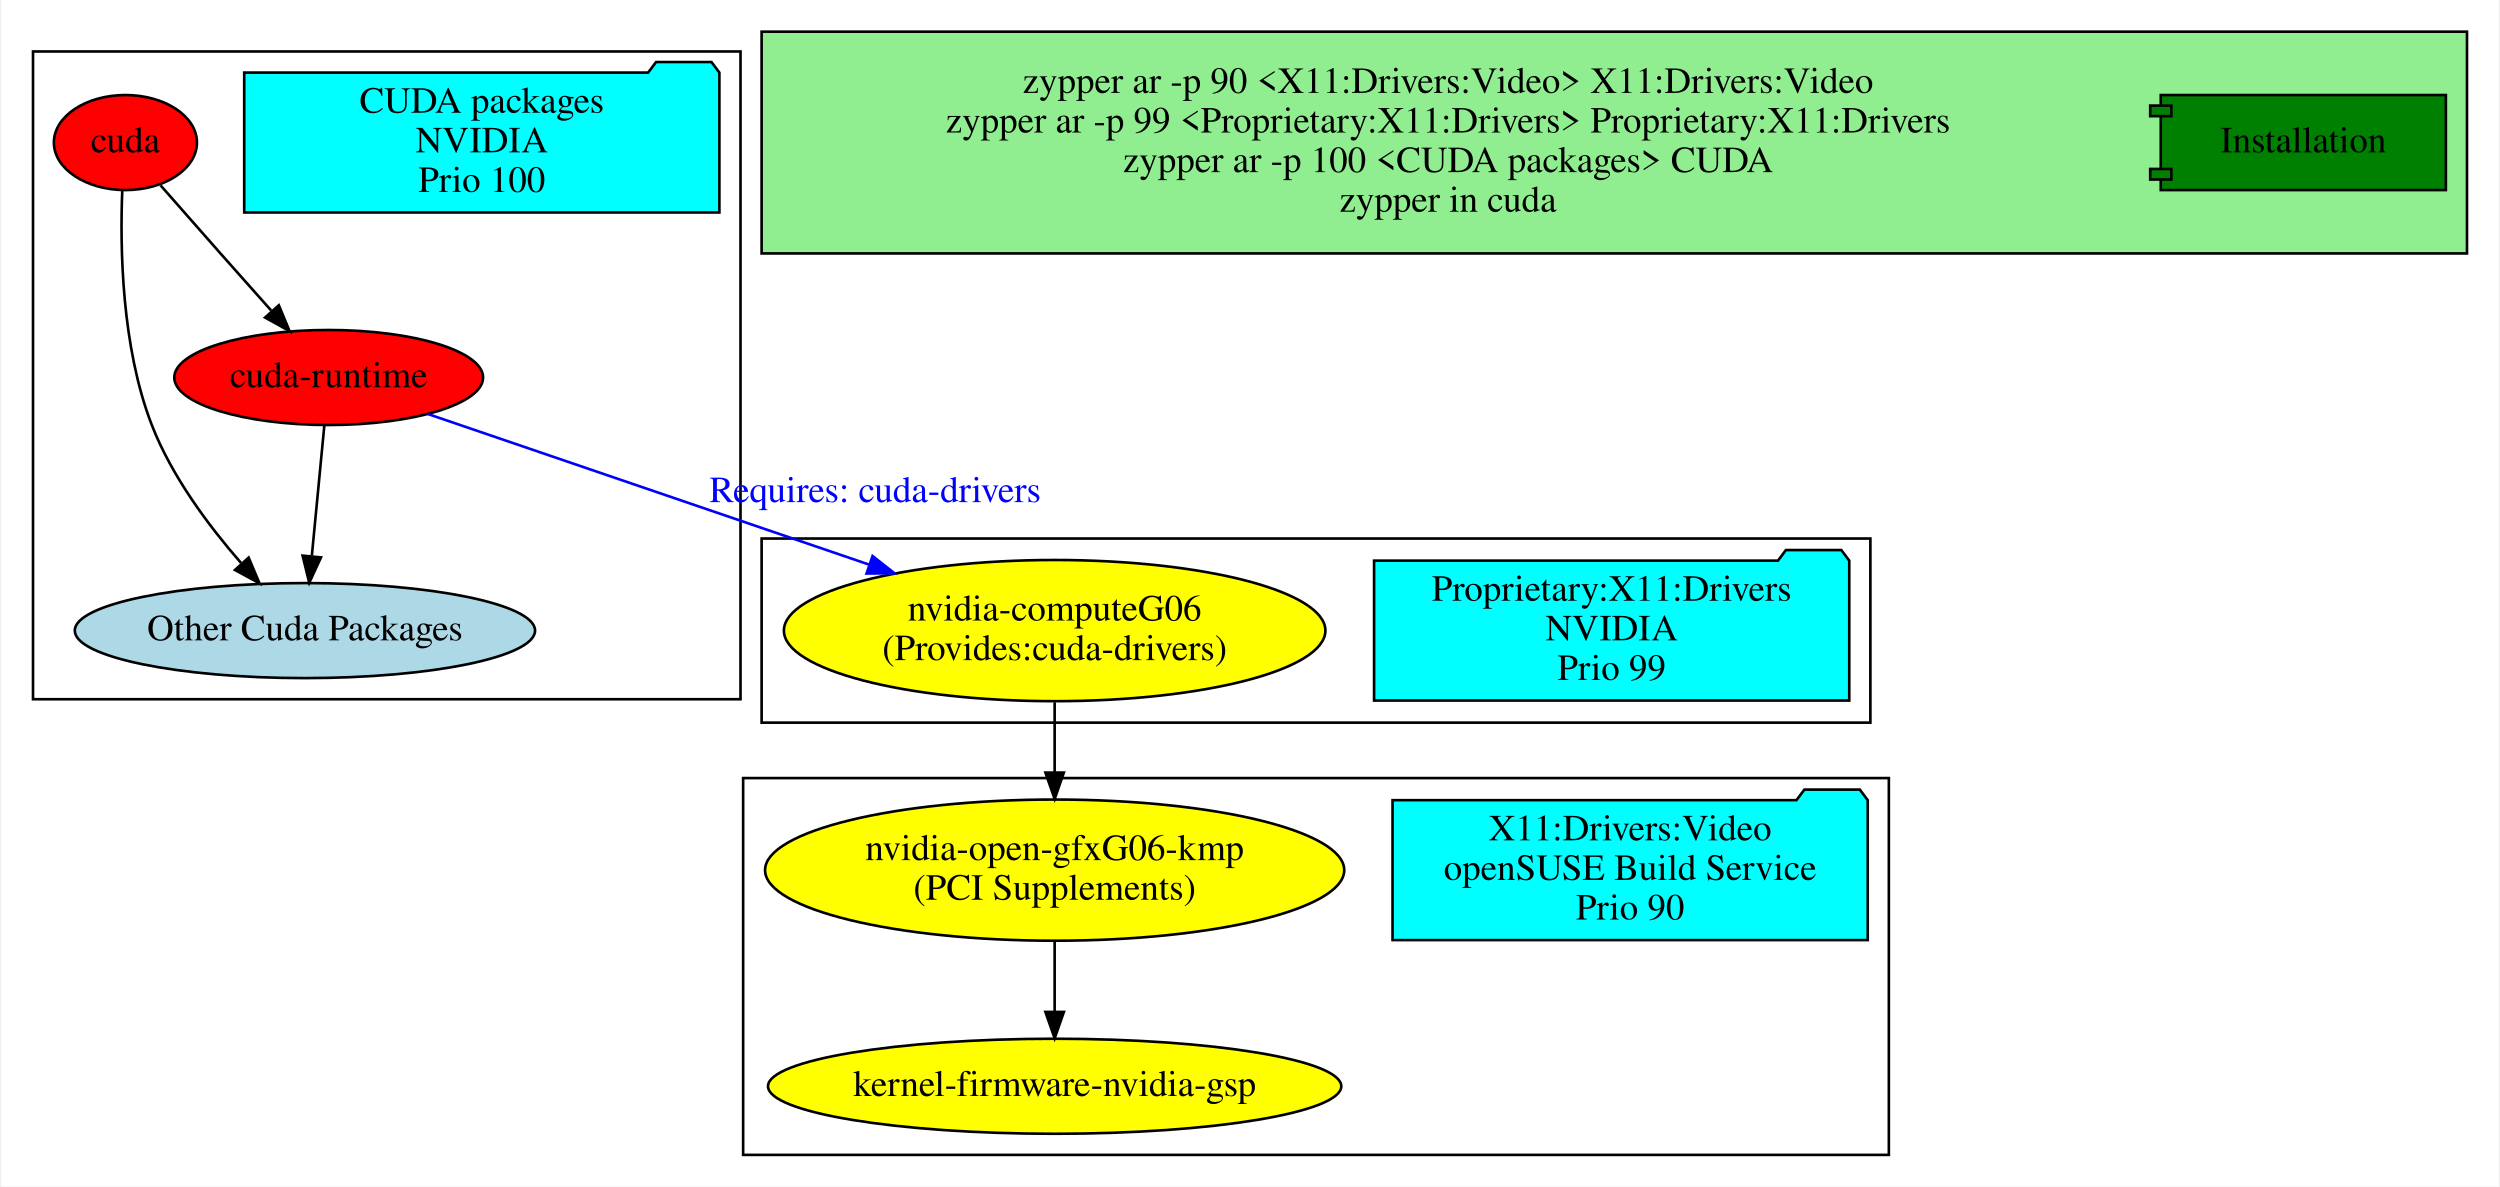
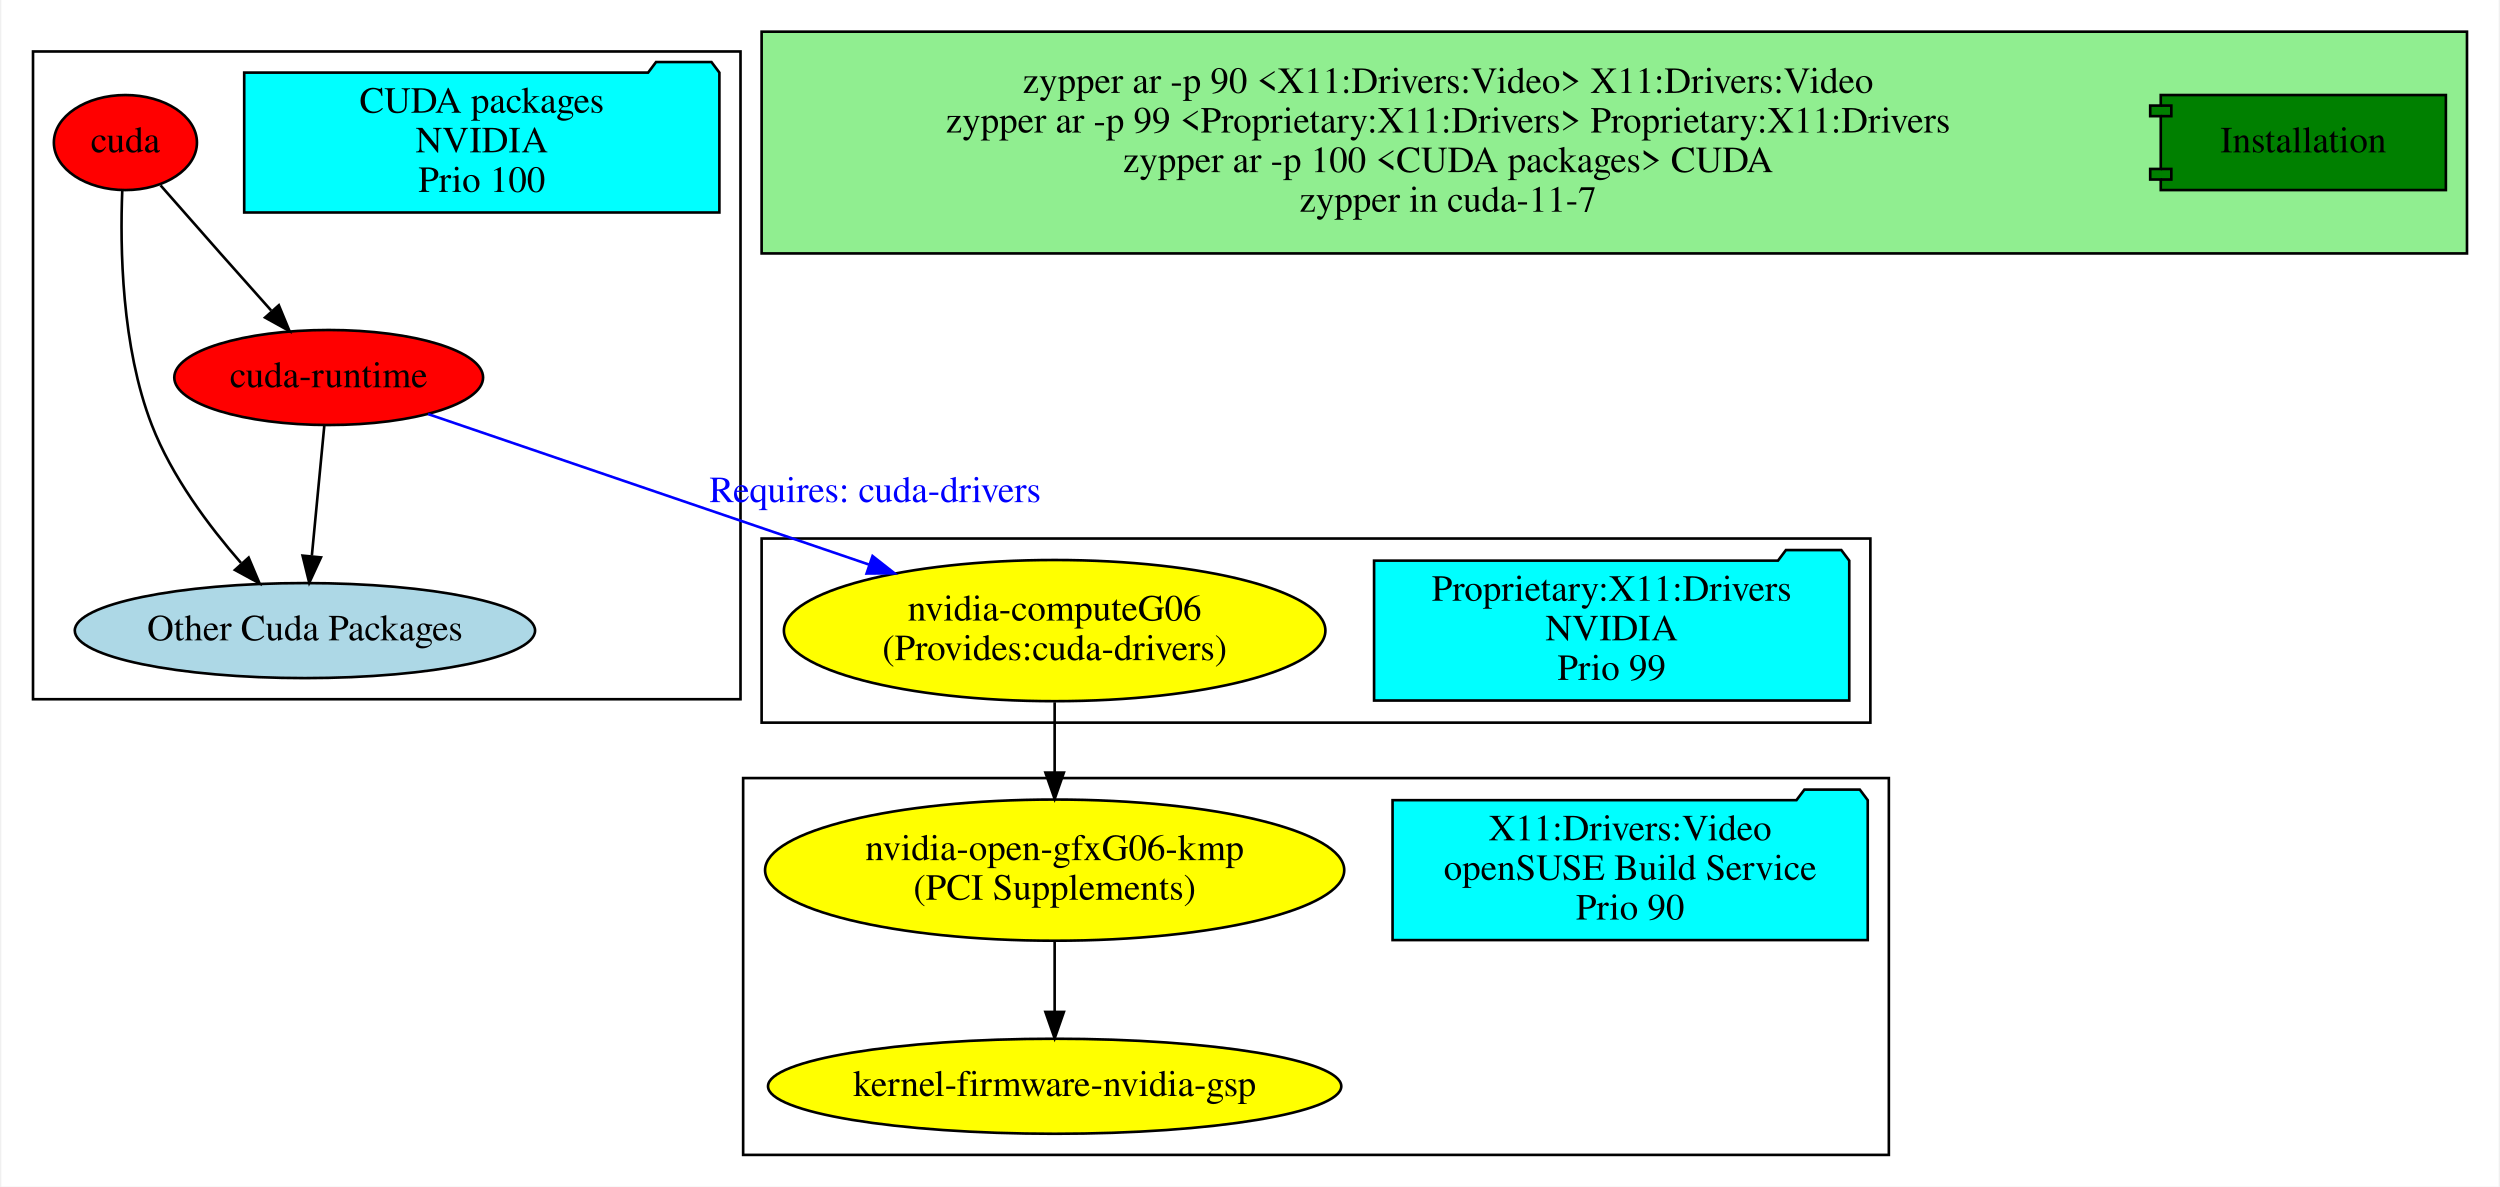
<svg xmlns="http://www.w3.org/2000/svg" width="946pt" height="449pt" viewBox="0.00 0.00 946.00 449.48">
  <g id="graph0" class="graph" transform="scale(1 1) rotate(0) translate(4 445.48)">
    <polygon fill="white" stroke="transparent" points="-4,4 -4,-445.48 942,-445.48 942,4 -4,4" />
    <g id="clust1" class="cluster">
      <polygon fill="none" stroke="black" points="8,-180.61 8,-425.98 276,-425.98 276,-180.61 8,-180.61" />
    </g>
    <g id="clust2" class="cluster">
      <polygon fill="none" stroke="black" points="284,-171.74 284,-241.48 704,-241.48 704,-171.74 284,-171.74" />
    </g>
    <g id="clust3" class="cluster">
      <polygon fill="none" stroke="black" points="277,-8 277,-150.74 711,-150.74 711,-8 277,-8" />
    </g>
    <g id="clust4" class="cluster">
      <polygon fill="lightgreen" stroke="black" points="284,-349.48 284,-433.48 930,-433.48 930,-349.48 284,-349.48" />
    </g>
    <g id="node1" class="node">
      <polygon fill="aqua" stroke="black" points="268,-417.98 265,-421.98 244,-421.98 241,-417.98 88,-417.98 88,-364.98 268,-364.98 268,-417.98" />
      <text text-anchor="middle" x="178" y="-402.78" font-family="Times,serif" font-size="14.00">CUDA packages</text>
      <text text-anchor="middle" x="178" y="-387.78" font-family="Times,serif" font-size="14.00">NVIDIA</text>
      <text text-anchor="middle" x="178" y="-372.78" font-family="Times,serif" font-size="14.00"> Prio 100</text>
    </g>
    <g id="node2" class="node">
      <ellipse fill="red" stroke="black" cx="43" cy="-391.48" rx="27.1" ry="18" />
      <text text-anchor="middle" x="43" y="-387.78" font-family="Times,serif" font-size="14.00">cuda</text>
    </g>
    <g id="node3" class="node">
      <ellipse fill="red" stroke="black" cx="120" cy="-302.48" rx="58.49" ry="18" />
      <text text-anchor="middle" x="120" y="-298.78" font-family="Times,serif" font-size="14.00">cuda-runtime</text>
    </g>
    <g id="edge1" class="edge">
      <path fill="none" stroke="black" d="M56.31,-375.27C63.09,-367.53 71.47,-357.99 79,-349.48 85.22,-342.45 91.98,-334.84 98.2,-327.88" />
      <polygon fill="black" stroke="black" points="101.12,-329.85 105.17,-320.06 95.9,-325.19 101.12,-329.85" />
    </g>
    <g id="node4" class="node">
      <ellipse fill="lightblue" stroke="black" cx="111" cy="-206.61" rx="87.18" ry="18" />
      <text text-anchor="middle" x="111" y="-202.91" font-family="Times,serif" font-size="14.00">Other Cuda Packages</text>
    </g>
    <g id="edge2" class="edge">
      <path fill="none" stroke="black" d="M41.81,-373.31C40.94,-351.78 41.5,-314.12 53,-284.48 60.53,-265.07 74.47,-246.35 86.79,-232.24" />
      <polygon fill="black" stroke="black" points="89.68,-234.26 93.8,-224.5 84.49,-229.57 89.68,-234.26" />
    </g>
    <g id="edge4" class="edge">
      <path fill="none" stroke="black" d="M118.35,-284.26C117.03,-270.5 115.16,-250.95 113.63,-235.04" />
      <polygon fill="black" stroke="black" points="117.08,-234.34 112.64,-224.72 110.11,-235.01 117.08,-234.34" />
    </g>
    <g id="node6" class="node">
      <ellipse fill="yellow" stroke="black" cx="395" cy="-206.61" rx="102.56" ry="26.74" />
      <text text-anchor="middle" x="395" y="-210.41" font-family="Times,serif" font-size="14.00">nvidia-computeG06</text>
      <text text-anchor="middle" x="395" y="-195.41" font-family="Times,serif" font-size="14.00">(Provides:cuda-drivers)</text>
    </g>
    <g id="edge3" class="edge">
      <path fill="none" stroke="blue" d="M157.66,-288.62C200.52,-273.99 271.46,-249.78 324.64,-231.63" />
      <polygon fill="blue" stroke="blue" points="326.02,-234.85 334.35,-228.31 323.76,-228.23 326.02,-234.85" />
      <text text-anchor="middle" x="327" y="-255.28" font-family="Times,serif" font-size="14.00" fill="blue">Requires: cuda-drivers</text>
    </g>
    <g id="node5" class="node">
      <polygon fill="aqua" stroke="black" points="696,-233.11 693,-237.11 672,-237.11 669,-233.11 516,-233.11 516,-180.11 696,-180.11 696,-233.11" />
      <text text-anchor="middle" x="606" y="-217.91" font-family="Times,serif" font-size="14.00">Proprietary:X11:Drivers</text>
      <text text-anchor="middle" x="606" y="-202.91" font-family="Times,serif" font-size="14.00">NVIDIA</text>
      <text text-anchor="middle" x="606" y="-187.91" font-family="Times,serif" font-size="14.00"> Prio 99</text>
    </g>
    <g id="node8" class="node">
      <ellipse fill="yellow" stroke="black" cx="395" cy="-115.87" rx="109.7" ry="26.74" />
      <text text-anchor="middle" x="395" y="-119.67" font-family="Times,serif" font-size="14.00">nvidia-open-gfxG06-kmp</text>
      <text text-anchor="middle" x="395" y="-104.67" font-family="Times,serif" font-size="14.00">(PCI Supplements)</text>
    </g>
    <g id="edge5" class="edge">
      <path fill="none" stroke="black" d="M395,-179.47C395,-171.16 395,-161.82 395,-152.95" />
      <polygon fill="black" stroke="black" points="398.5,-152.83 395,-142.83 391.5,-152.83 398.5,-152.83" />
    </g>
    <g id="node7" class="node">
      <polygon fill="aqua" stroke="black" points="703,-142.37 700,-146.37 679,-146.37 676,-142.37 523,-142.37 523,-89.37 703,-89.37 703,-142.37" />
      <text text-anchor="middle" x="613" y="-127.17" font-family="Times,serif" font-size="14.00">X11:Drivers:Video</text>
      <text text-anchor="middle" x="613" y="-112.17" font-family="Times,serif" font-size="14.00"> openSUSE Build Service</text>
      <text text-anchor="middle" x="613" y="-97.17" font-family="Times,serif" font-size="14.00"> Prio 90</text>
    </g>
    <g id="node9" class="node">
      <ellipse fill="yellow" stroke="black" cx="395" cy="-34" rx="108.58" ry="18" />
      <text text-anchor="middle" x="395" y="-30.3" font-family="Times,serif" font-size="14.00">kernel-firmware-nvidia-gsp</text>
    </g>
    <g id="edge6" class="edge">
      <path fill="none" stroke="black" d="M395,-88.72C395,-80.27 395,-70.89 395,-62.36" />
      <polygon fill="black" stroke="black" points="398.5,-62.15 395,-52.15 391.5,-62.15 398.5,-62.15" />
    </g>
    <g id="node10" class="node">
      <polygon fill="green" stroke="black" points="922,-409.48 814,-409.48 814,-405.48 810,-405.48 810,-401.48 814,-401.48 814,-381.48 810,-381.48 810,-377.48 814,-377.48 814,-373.48 922,-373.48 922,-409.48" />
      <polyline fill="none" stroke="black" points="814,-405.48 818,-405.48 818,-401.48 814,-401.48 " />
      <polyline fill="none" stroke="black" points="814,-381.48 818,-381.48 818,-377.48 814,-377.48 " />
      <text text-anchor="middle" x="868" y="-387.78" font-family="Times,serif" font-size="14.00">Installation</text>
    </g>
    <g id="node11" class="node">
      <text text-anchor="middle" x="544" y="-410.28" font-family="Times,serif" font-size="14.00">zypper ar -p 90 &lt;X11:Drivers:Video&gt; X11:Drivers:Video</text>
      <text text-anchor="middle" x="544" y="-395.28" font-family="Times,serif" font-size="14.00">zypper ar -p 99 &lt;Proprietary:X11:Drivers&gt; Proprietary:X11:Drivers</text>
      <text text-anchor="middle" x="544" y="-380.28" font-family="Times,serif" font-size="14.00">zypper ar -p 100 &lt;CUDA packages&gt; CUDA</text>
-       <text text-anchor="middle" x="544" y="-365.28" font-family="Times,serif" font-size="14.00">zypper in cuda</text>
+       <text text-anchor="middle" x="544" y="-365.28" font-family="Times,serif" font-size="14.00">zypper in cuda-11-7</text>
    </g>
  </g>
</svg>
